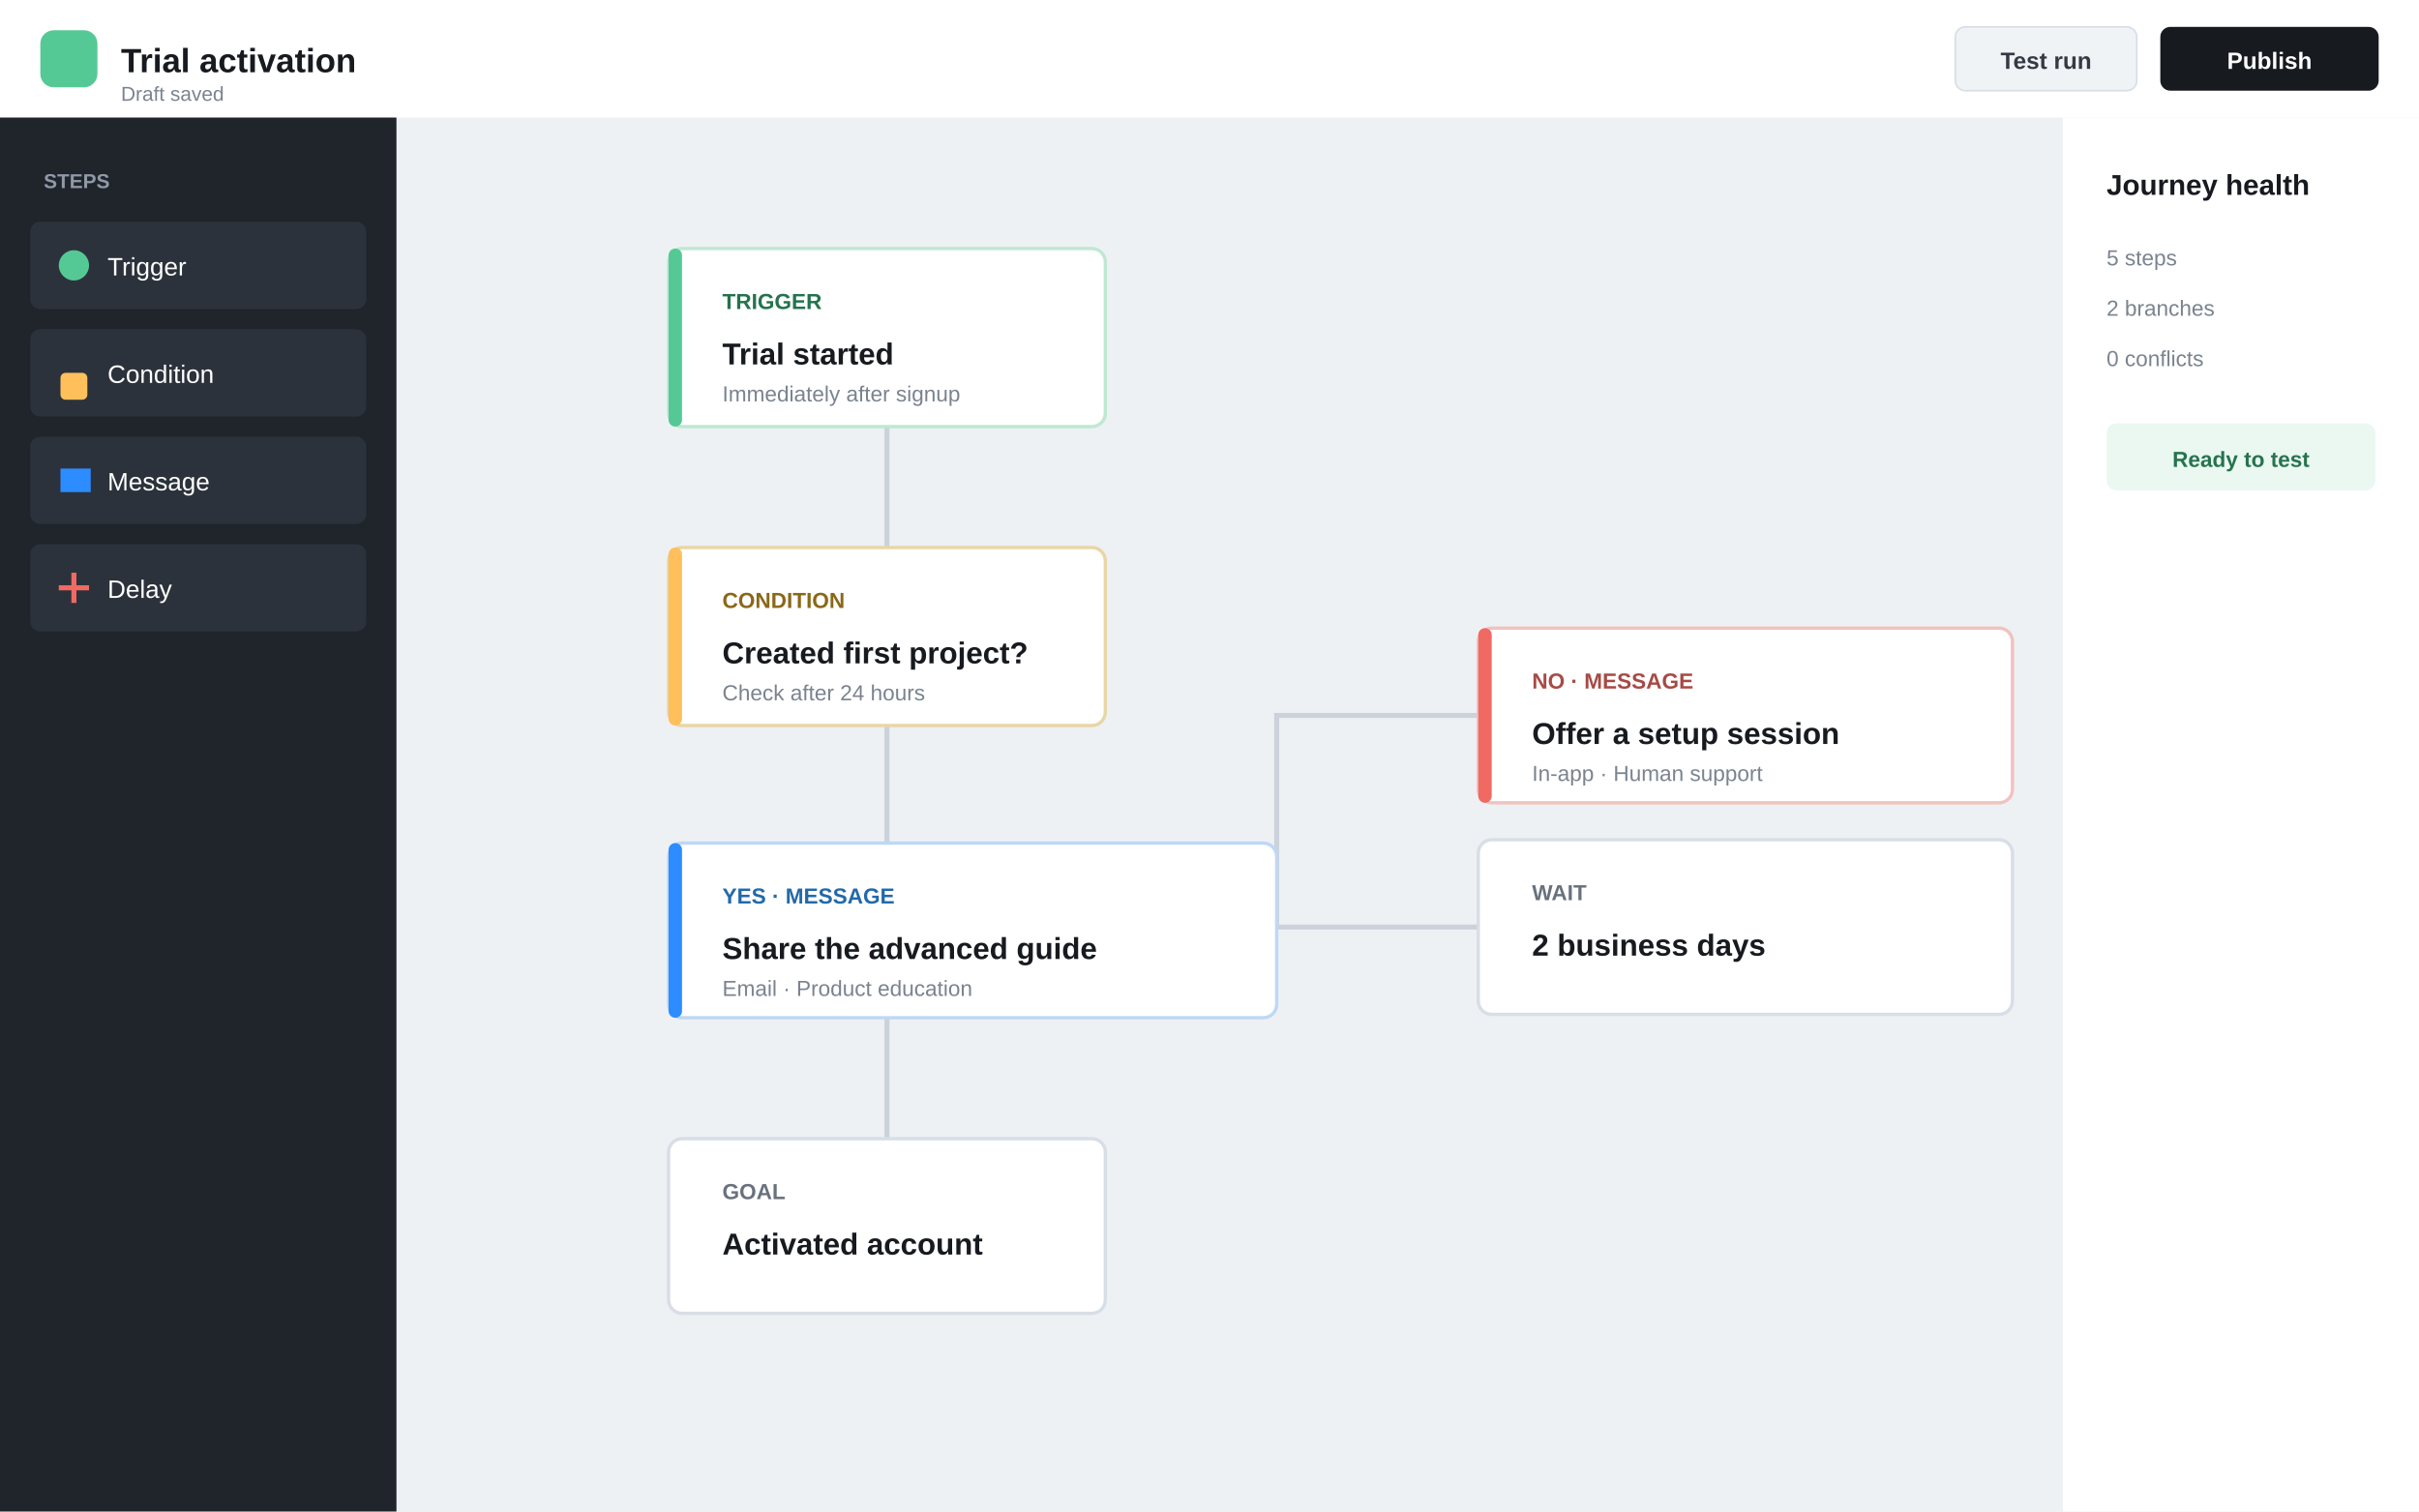
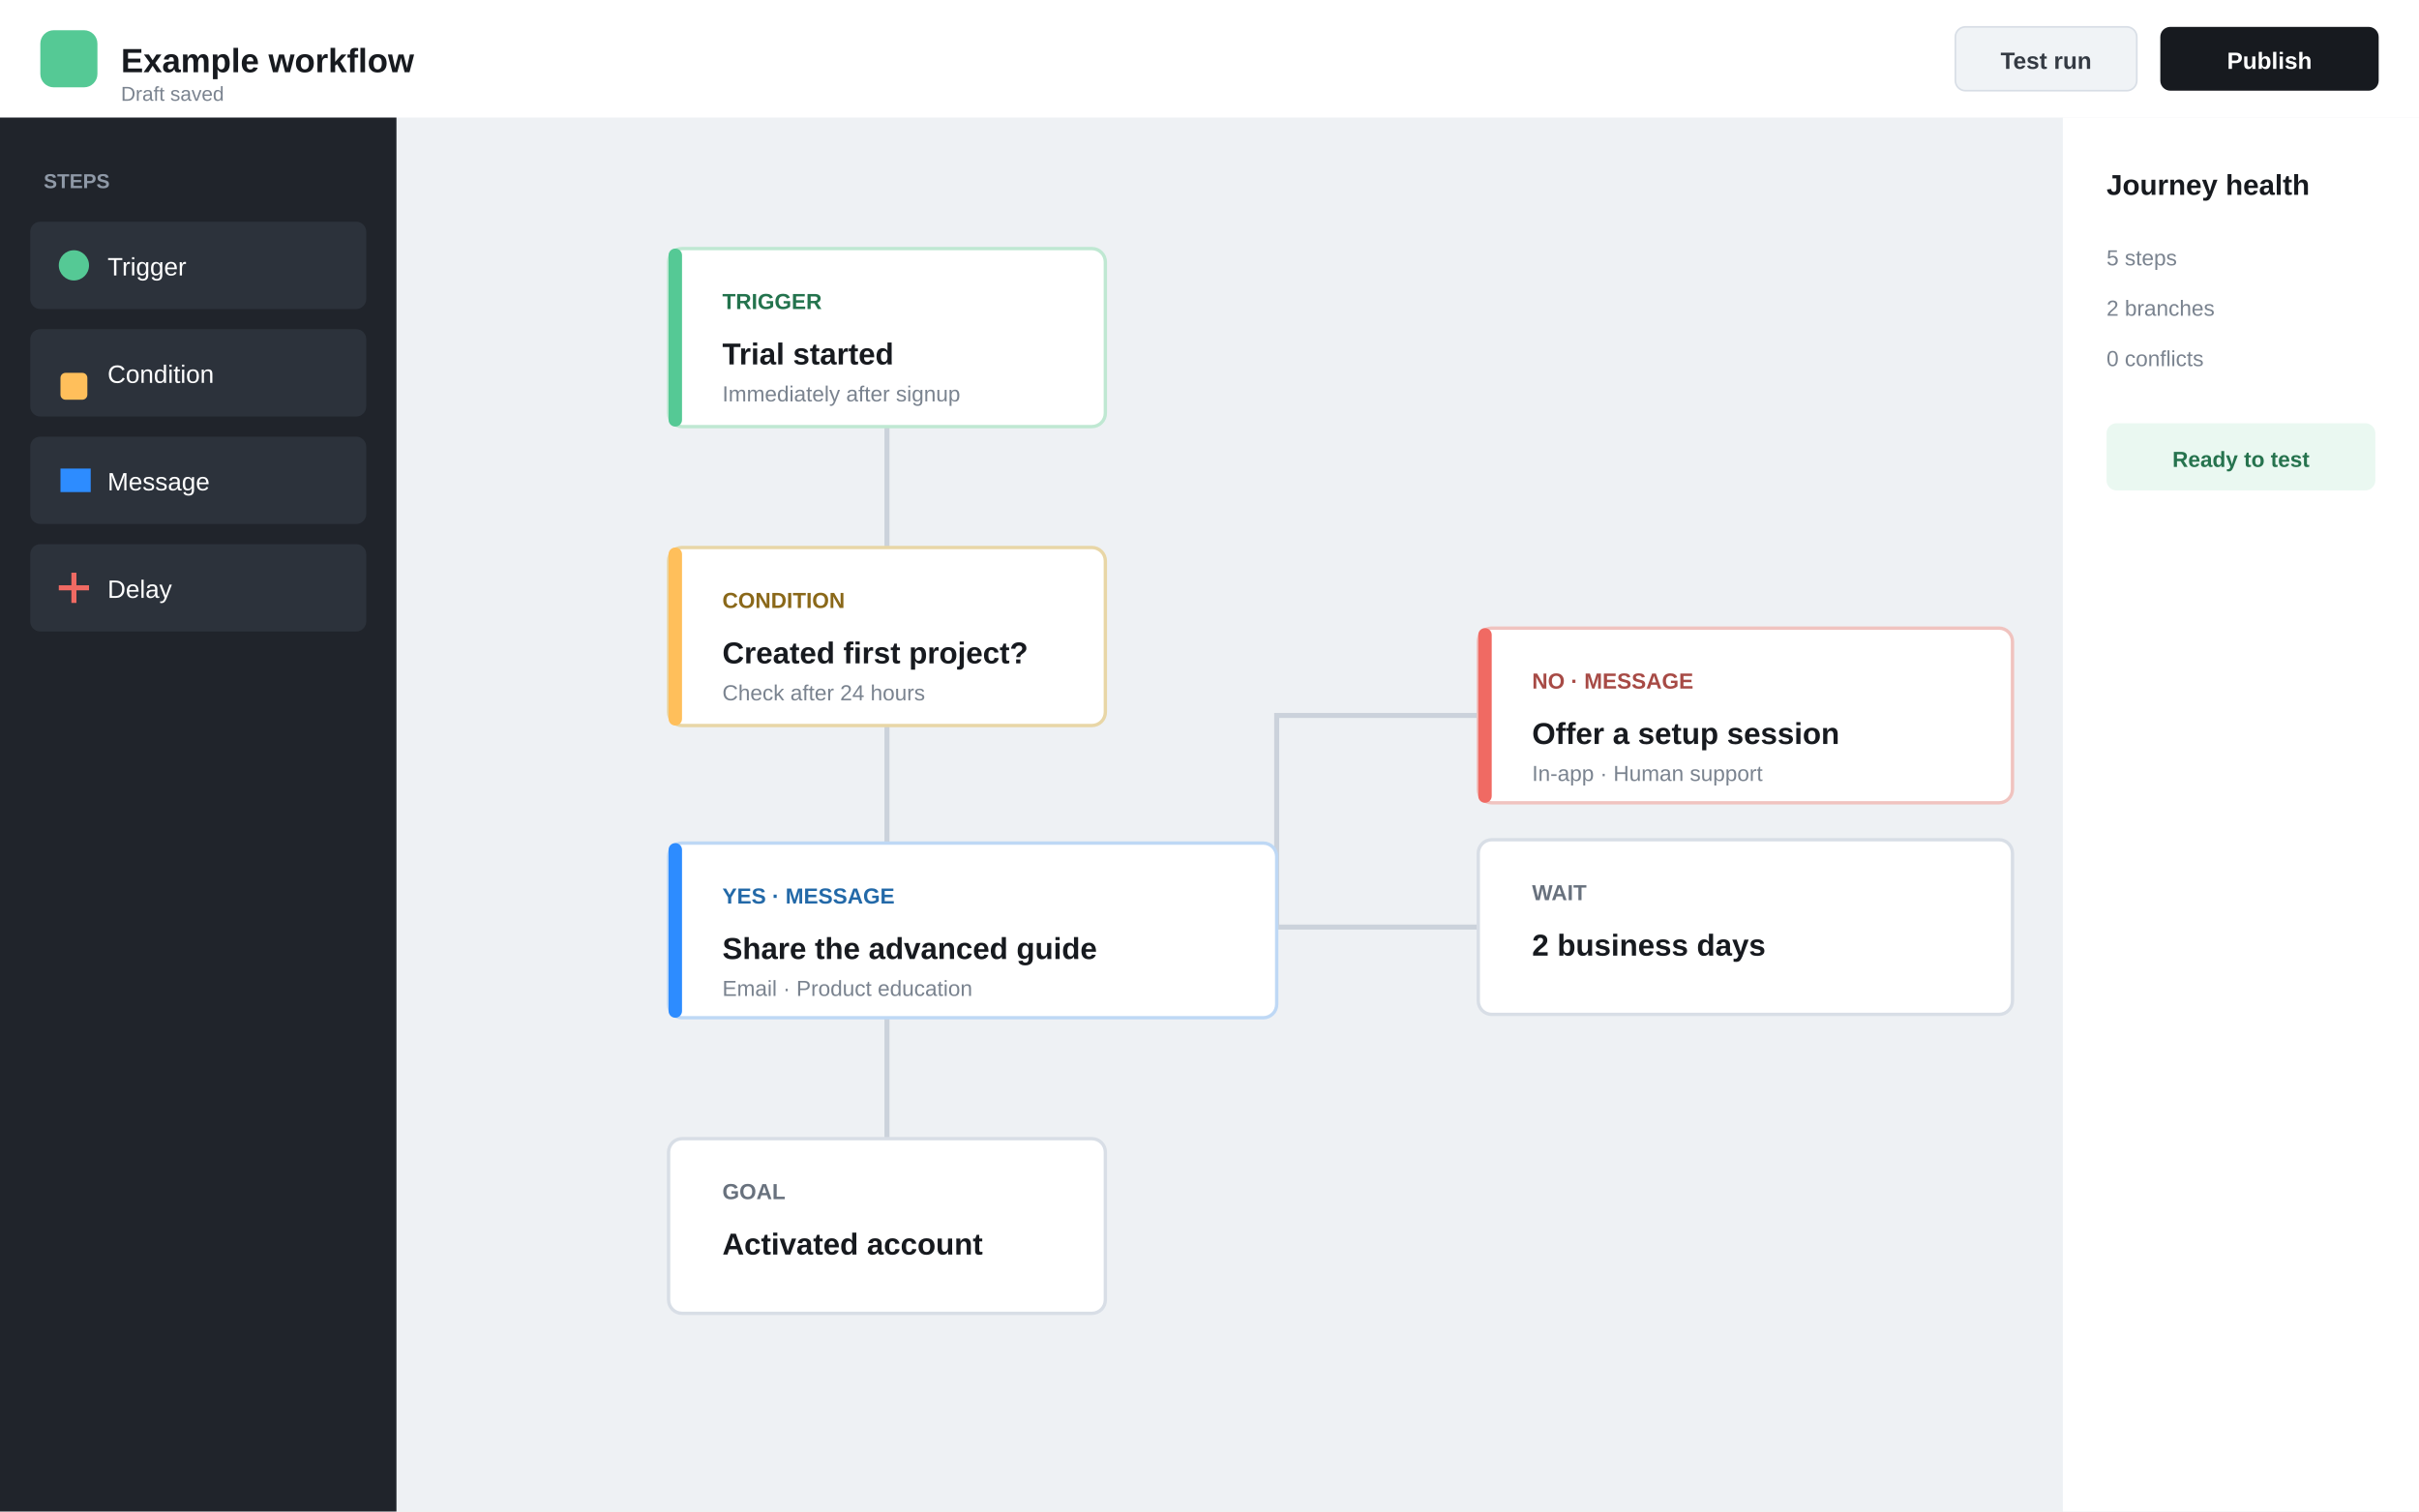
<svg xmlns="http://www.w3.org/2000/svg" width="1440" height="900" viewBox="0 0 1440 900" role="img" aria-labelledby="title desc">
  <rect width="1440" height="900" fill="#EEF1F4" />
  <rect width="1440" height="70" fill="#FFFFFF" />
  <rect x="24" y="18" width="34" height="34" rx="8" fill="#55C995" />
-   <text x="72" y="43" fill="#171A1F" font-family="Arial" font-size="20" font-weight="700">Trial activation</text>
+   <text x="72" y="43" fill="#171A1F" font-family="Arial" font-size="20" font-weight="700">Example workflow</text>
  <text x="72" y="60" fill="#7A838F" font-family="Arial" font-size="12">Draft saved</text>
  <rect x="1164" y="16" width="108" height="38" rx="6" fill="#F0F3F6" stroke="#D8DEE6" />
  <text x="1218" y="41" text-anchor="middle" fill="#343A43" font-family="Arial" font-size="14" font-weight="700">Test run</text>
  <rect x="1286" y="16" width="130" height="38" rx="6" fill="#171A1F" />
  <text x="1351" y="41" text-anchor="middle" fill="#FFFFFF" font-family="Arial" font-size="14" font-weight="700">Publish</text>
  <rect y="70" width="236" height="830" fill="#20242B" />
  <text x="26" y="112" fill="#8F99A7" font-family="Arial" font-size="12" font-weight="700">STEPS</text>
  <g font-family="Arial" font-size="15">
    <rect x="18" y="132" width="200" height="52" rx="6" fill="#2C323B" />
    <circle cx="44" cy="158" r="9" fill="#55C995" />
    <text x="64" y="164" fill="#FFFFFF">Trigger</text>
    <rect x="18" y="196" width="200" height="52" rx="6" fill="#2C323B" />
    <rect x="36" y="222" width="16" height="16" rx="3" fill="#FFBF5B" />
    <text x="64" y="228" fill="#FFFFFF">Condition</text>
    <rect x="18" y="260" width="200" height="52" rx="6" fill="#2C323B" />
    <path d="M36 279h18v14H36z" fill="#2D8CFF" />
    <text x="64" y="292" fill="#FFFFFF">Message</text>
    <rect x="18" y="324" width="200" height="52" rx="6" fill="#2C323B" />
    <path d="M44 341v18M35 350h18" stroke="#F06A63" stroke-width="3" />
    <text x="64" y="356" fill="#FFFFFF">Delay</text>
  </g>
  <g stroke="#CBD2DB" stroke-width="3" fill="none">
    <path d="M528 254v72" />
    <path d="M528 432v70" />
    <path d="M528 606v72" />
    <path d="M760 552h120" />
    <path d="M760 552v-126h120" />
  </g>
  <g font-family="Arial">
    <rect x="398" y="148" width="260" height="106" rx="8" fill="#FFFFFF" stroke="#BFE8D2" stroke-width="2" />
    <rect x="398" y="148" width="8" height="106" rx="4" fill="#55C995" />
    <text x="430" y="184" fill="#23734D" font-size="13" font-weight="700">TRIGGER</text>
    <text x="430" y="217" fill="#171A1F" font-size="18" font-weight="700">Trial started</text>
    <text x="430" y="239" fill="#7A838F" font-size="13">Immediately after signup</text>
    <rect x="398" y="326" width="260" height="106" rx="8" fill="#FFFFFF" stroke="#E8D6A6" stroke-width="2" />
    <rect x="398" y="326" width="8" height="106" rx="4" fill="#FFBF5B" />
    <text x="430" y="362" fill="#8A6819" font-size="13" font-weight="700">CONDITION</text>
    <text x="430" y="395" fill="#171A1F" font-size="18" font-weight="700">Created first project?</text>
    <text x="430" y="417" fill="#7A838F" font-size="13">Check after 24 hours</text>
    <rect x="398" y="502" width="362" height="104" rx="8" fill="#FFFFFF" stroke="#BED8F5" stroke-width="2" />
    <rect x="398" y="502" width="8" height="104" rx="4" fill="#2D8CFF" />
    <text x="430" y="538" fill="#2369A8" font-size="13" font-weight="700">YES · MESSAGE</text>
    <text x="430" y="571" fill="#171A1F" font-size="18" font-weight="700">Share the advanced guide</text>
    <text x="430" y="593" fill="#7A838F" font-size="13">Email · Product education</text>
    <rect x="398" y="678" width="260" height="104" rx="8" fill="#FFFFFF" stroke="#D8DEE6" stroke-width="2" />
    <text x="430" y="714" fill="#68717D" font-size="13" font-weight="700">GOAL</text>
    <text x="430" y="747" fill="#171A1F" font-size="18" font-weight="700">Activated account</text>
    <rect x="880" y="374" width="318" height="104" rx="8" fill="#FFFFFF" stroke="#F0C3BF" stroke-width="2" />
    <rect x="880" y="374" width="8" height="104" rx="4" fill="#F06A63" />
    <text x="912" y="410" fill="#A74A45" font-size="13" font-weight="700">NO · MESSAGE</text>
    <text x="912" y="443" fill="#171A1F" font-size="18" font-weight="700">Offer a setup session</text>
    <text x="912" y="465" fill="#7A838F" font-size="13">In-app · Human support</text>
    <rect x="880" y="500" width="318" height="104" rx="8" fill="#FFFFFF" stroke="#D8DEE6" stroke-width="2" />
    <text x="912" y="536" fill="#68717D" font-size="13" font-weight="700">WAIT</text>
    <text x="912" y="569" fill="#171A1F" font-size="18" font-weight="700">2 business days</text>
  </g>
  <rect x="1228" y="70" width="212" height="830" fill="#FFFFFF" />
  <text x="1254" y="116" fill="#171A1F" font-family="Arial" font-size="17" font-weight="700">Journey health</text>
  <text x="1254" y="158" fill="#7A838F" font-family="Arial" font-size="13">5 steps</text>
  <text x="1254" y="188" fill="#7A838F" font-family="Arial" font-size="13">2 branches</text>
  <text x="1254" y="218" fill="#7A838F" font-family="Arial" font-size="13">0 conflicts</text>
  <rect x="1254" y="252" width="160" height="40" rx="6" fill="#EAF8F1" />
  <text x="1334" y="278" text-anchor="middle" fill="#26734E" font-family="Arial" font-size="13" font-weight="700">Ready to test</text>
</svg>
